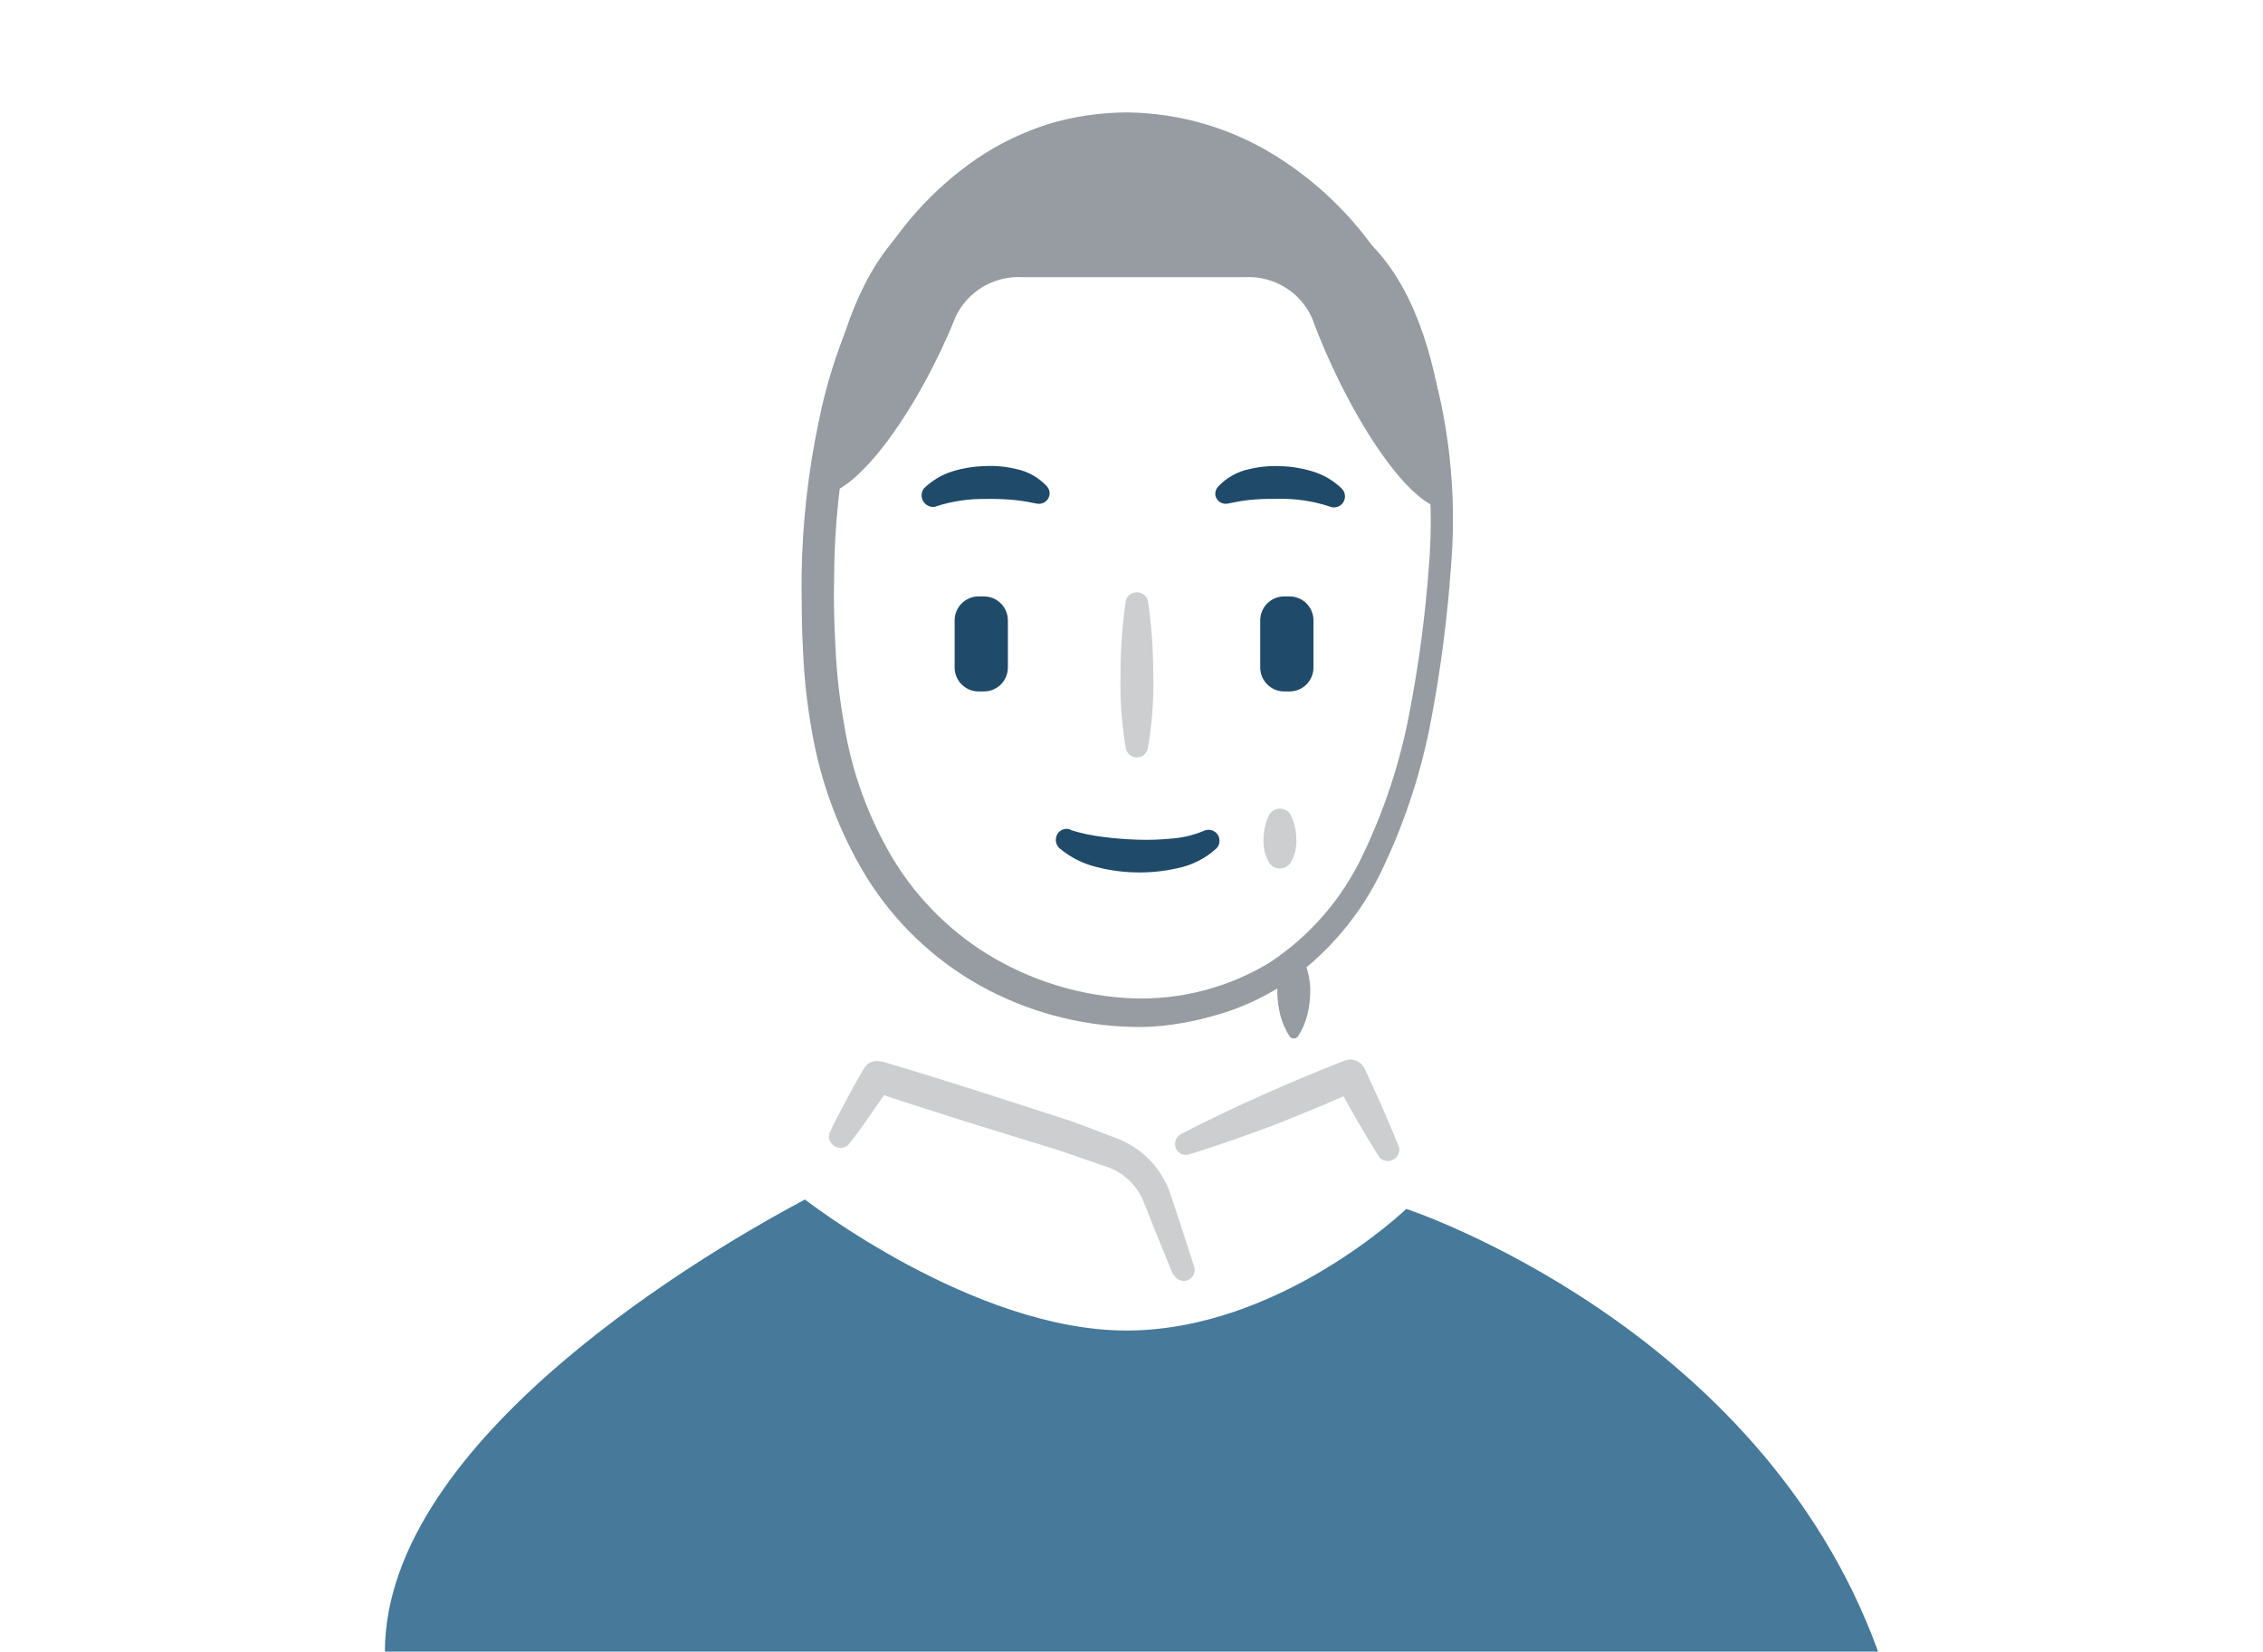
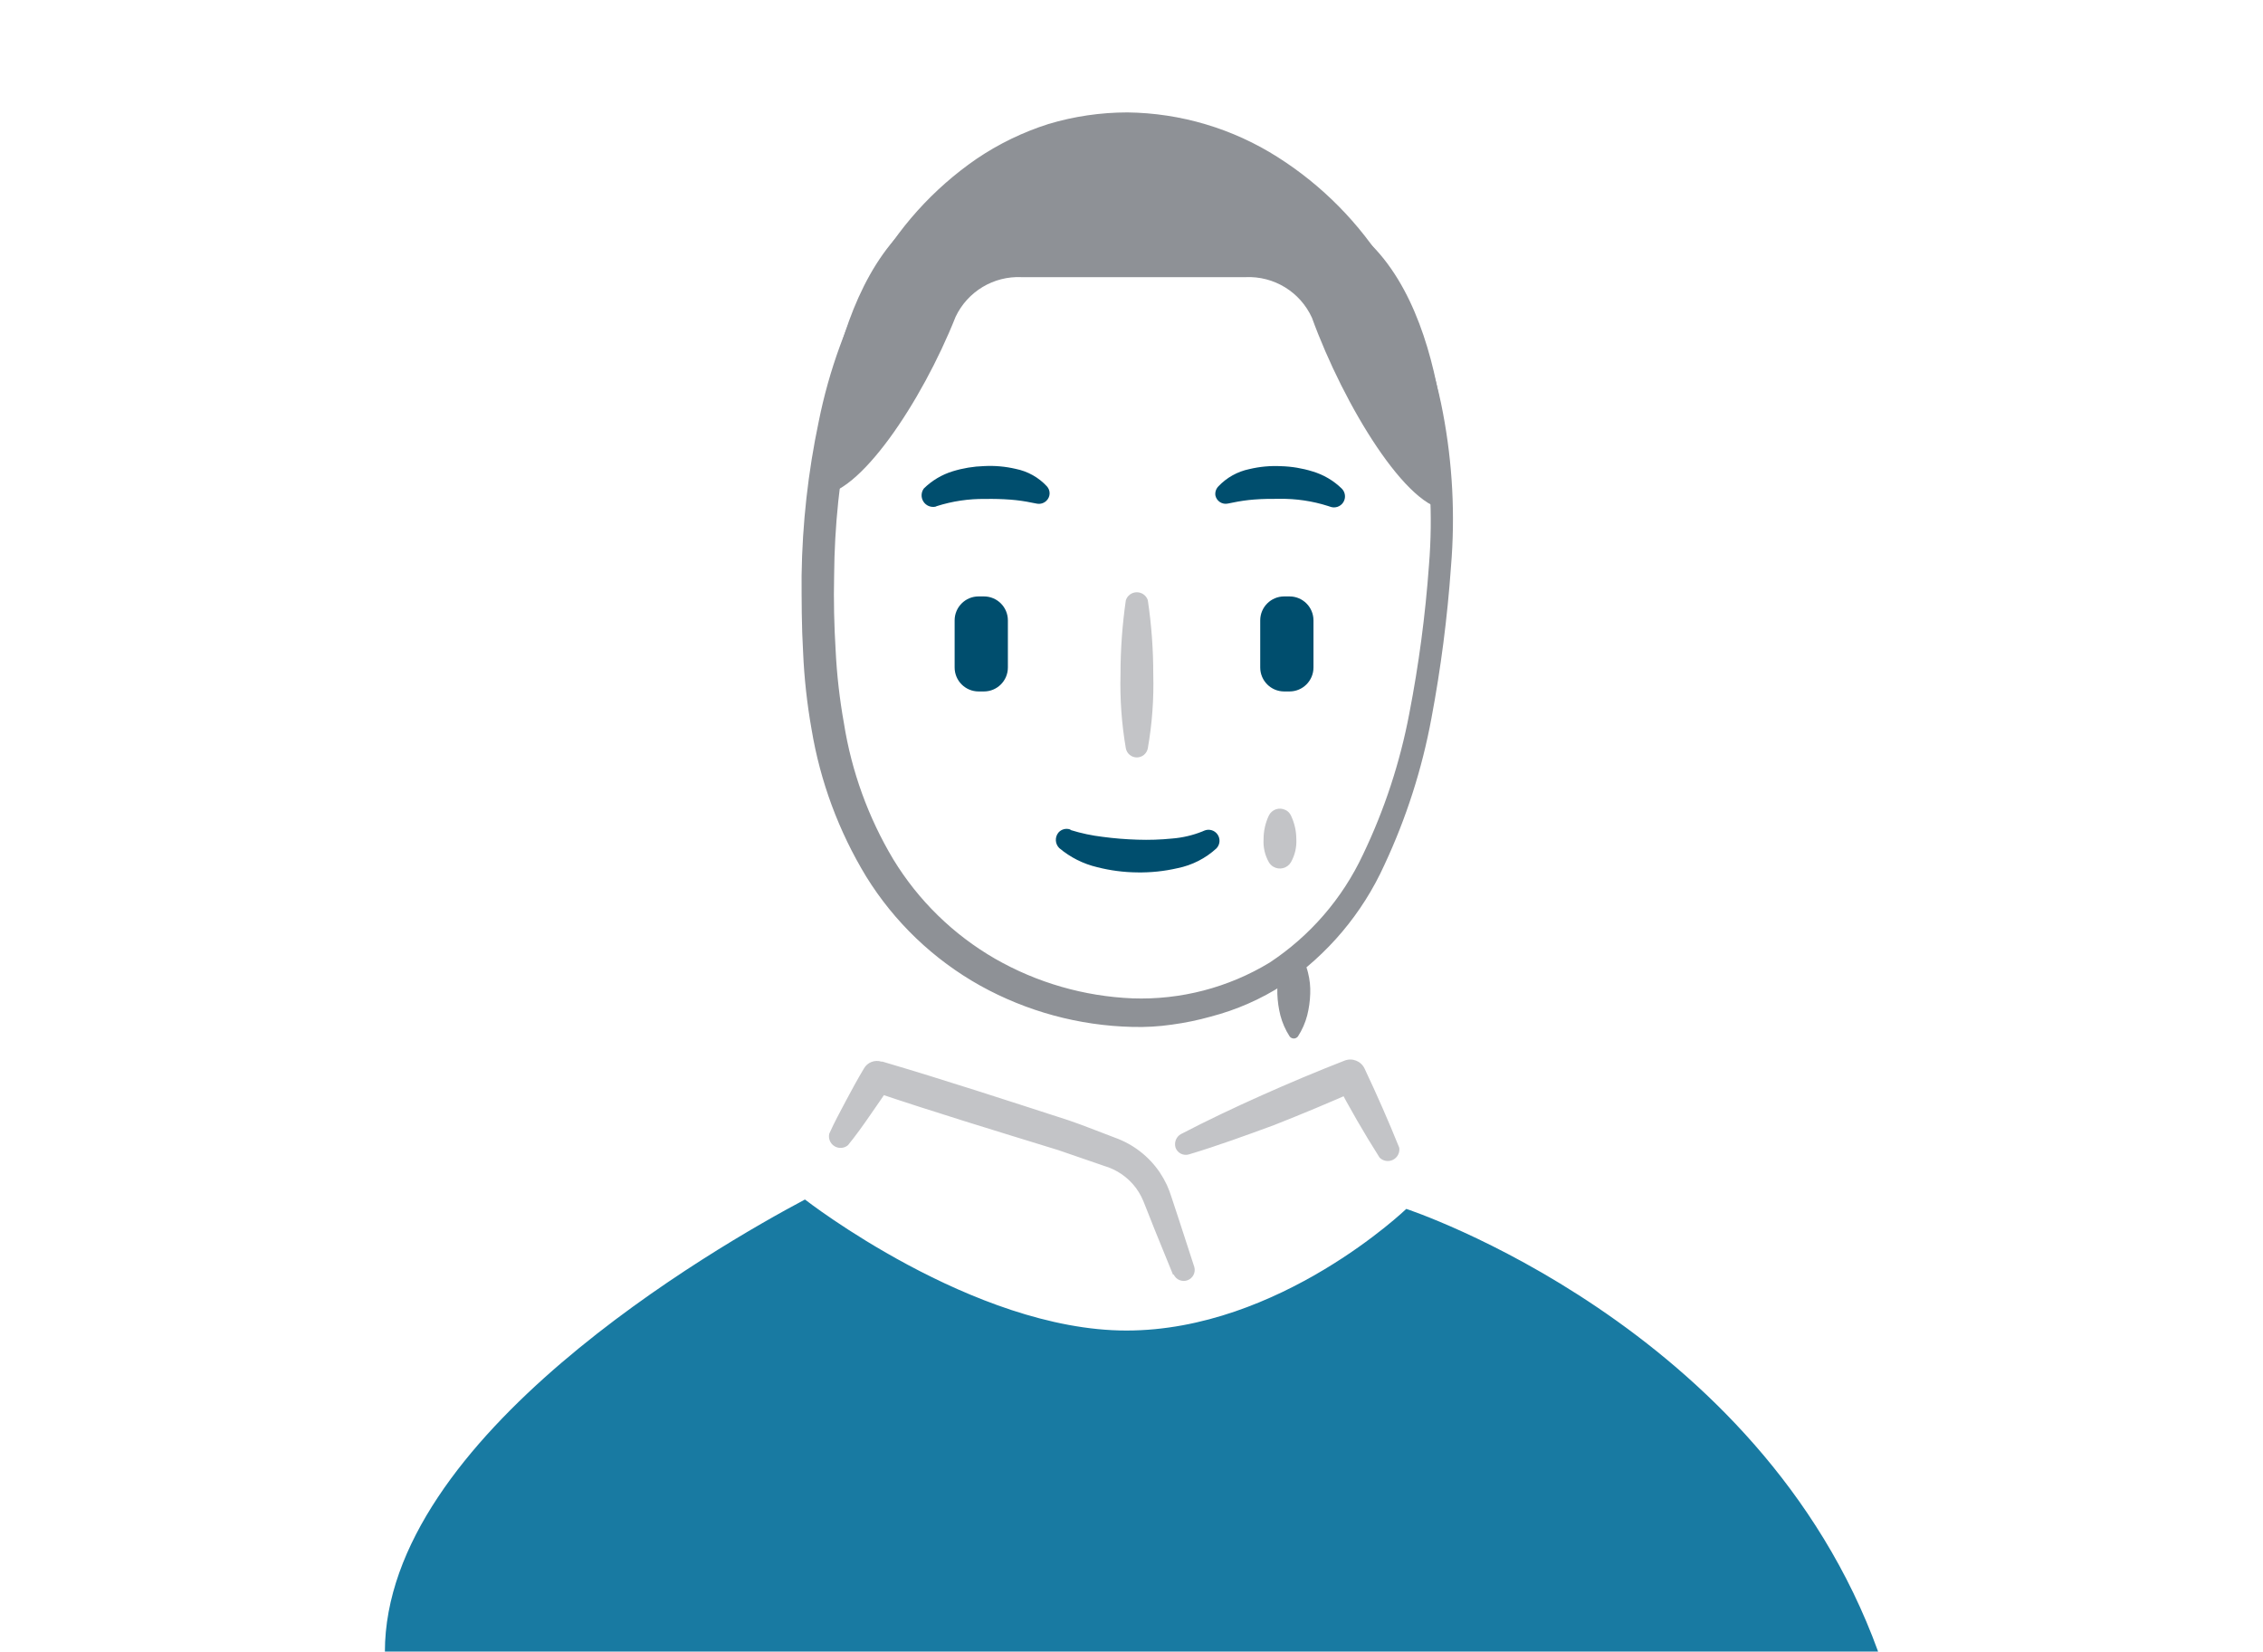
<svg xmlns="http://www.w3.org/2000/svg" viewBox="0 0 1600 1168">
-   <path d="m953.7 160a21.52 21.52 0 0 1 0 5.32c-12.36-29.87-49.68-70.79-162-70.79a187.43 187.43 0 0 0 -137.22 60.47 28.65 28.65 0 0 1 0-5.4c-75.62 50.7-75.48 200.47-75.48 200.47 28 .74 72.51-65.47 96.65-126.12a49.11 49.11 0 0 1 46.57-28h158.48a49.1 49.1 0 0 1 46.89 28.73c22.59 62.12 67.85 136.35 96.33 135.61 0 .01 5.4-149.84-70.22-200.29z" fill="#969ca1" />
-   <rect fill="#204a69" height="67.19" rx="16.94" width="37.65" x="674.95" y="421.68" />
-   <path d="m811.54 424.38a353.2 353.2 0 0 1 3.85 52.38 261.85 261.85 0 0 1 -3.85 52.3 7.91 7.91 0 0 1 -15.55 0 267.91 267.91 0 0 1 -3.76-52.3 364.34 364.34 0 0 1 3.77-52.38 8.18 8.18 0 0 1 15.55 0z" fill="#ccced0" />
-   <rect fill="#204a69" height="67.19" rx="16.94" width="37.65" x="891.01" y="421.68" />
-   <path d="m757.2 586.92a126.16 126.16 0 0 0 22.42 4.75 240.38 240.38 0 0 0 24.55 2 183.07 183.07 0 0 0 24.56-.81 72.77 72.77 0 0 0 21.36-5l1.31-.57a7.77 7.77 0 0 1 8.67 12.52 57.34 57.34 0 0 1 -27.5 14 117.28 117.28 0 0 1 -28.56 3 119 119 0 0 1 -28.24-3.69 64.6 64.6 0 0 1 -26.84-13.5 8.18 8.18 0 0 1 -.57-11 7.68 7.68 0 0 1 8.18-2.21zm104.18-243a41.73 41.73 0 0 1 22-12.27 79.18 79.18 0 0 1 22.34-2.05 82.64 82.64 0 0 1 22.18 3.68 49.79 49.79 0 0 1 20.71 12.12 7.78 7.78 0 0 1 -8.19 12.84l-1.47-.49a107.89 107.89 0 0 0 -34.21-5.07c-6.06 0-12.11 0-17.93.49a115.56 115.56 0 0 0 -15.38 2.21l-3.28.65a7.43 7.43 0 0 1 -8.83-5.72 7.61 7.61 0 0 1 2.06-6.38zm-131.52 11.55a117.13 117.13 0 0 0 -15.39-2.21q-8.94-.67-17.92-.49a108.17 108.17 0 0 0 -34.21 5.07l-1 .41a8.18 8.18 0 0 1 -8.18-12.85 50 50 0 0 1 20.46-12.19 84 84 0 0 1 22.26-3.68 79.58 79.58 0 0 1 22.34 2 40.91 40.91 0 0 1 21.93 12.28 7.27 7.27 0 0 1 -.37 10.29 1.8 1.8 0 0 1 -.2.19 7.62 7.62 0 0 1 -6.46 1.8z" fill="#204a69" />
-   <path d="m1025.88 400.65a931.8 931.8 0 0 1 -13.83 107.21 428.22 428.22 0 0 1 -33.23 103.61 203.83 203.83 0 0 1 -71.28 84.63 176.2 176.2 0 0 1 -51.54 22.67 200.34 200.34 0 0 1 -27.34 5.65 161.55 161.55 0 0 1 -28.15 1.63 233 233 0 0 1 -107.38-29.13 222.2 222.2 0 0 1 -80.77-77.26 292.63 292.63 0 0 1 -38.55-103.94 413 413 0 0 1 -6-54.67c-1.06-18.17-1.06-36.26-1.06-54.18a565.73 565.73 0 0 1 12.11-108.87 364.07 364.07 0 0 1 37.65-103.37 236.71 236.71 0 0 1 74.07-82.41 197.56 197.56 0 0 1 50.74-24.56 195.16 195.16 0 0 1 55.73-8.18 202.5 202.5 0 0 1 106.4 31.67 244.9 244.9 0 0 1 77.34 78.41 300.86 300.86 0 0 1 39.37 102.14 402.33 402.33 0 0 1 5.72 108.95zm-15.55-1.23a382 382 0 0 0 -5.89-104.51 285.21 285.21 0 0 0 -37.89-96.58 223.5 223.5 0 0 0 -72.43-72.33 185 185 0 0 0 -97.07-27.75 171.73 171.73 0 0 0 -49.92 8.19 177.21 177.21 0 0 0 -45.34 22.18 216.26 216.26 0 0 0 -66.7 76.44 354.41 354.41 0 0 0 -34.46 97.72 541.67 541.67 0 0 0 -10.88 104.1c-.41 17.59 0 35.19 1.06 52.79a404.16 404.16 0 0 0 5.89 51.8 269.57 269.57 0 0 0 34.87 96.09 203 203 0 0 0 72 70.3 213.3 213.3 0 0 0 97.15 28 175.15 175.15 0 0 0 96.82-25.21 186 186 0 0 0 66.12-76.44 404.88 404.88 0 0 0 32.74-99.68 882.77 882.77 0 0 0 13.93-105.11z" fill="#969ca1" />
-   <path d="m912.7 576.53a38.81 38.81 0 0 1 3.84 16.77 30 30 0 0 1 -3.84 16.37 9.08 9.08 0 0 1 -12.44 3.11 9.25 9.25 0 0 1 -3.11-3.11 29.25 29.25 0 0 1 -3.77-16.37 38.78 38.78 0 0 1 3.77-16.77 8.67 8.67 0 0 1 11.64-3.88h.06a8.22 8.22 0 0 1 3.85 3.88z" fill="#ccced0" />
-   <path d="m272.12 1168c0-152.23 234-286.45 297-319.92 0 0 118.92 92.64 227.28 92.64s197.89-86 197.89-86 249.7 81.84 333.59 313h-1055.76" fill="#46799a" />
-   <path d="m829.38 901.28-13-31.92-6.48-16.36a76.12 76.12 0 0 0 -3-7 45.16 45.16 0 0 0 -3.68-6 43.16 43.16 0 0 0 -22.67-15.72l-32.33-11.13c-43.78-13.5-87.65-26.76-130.94-41.41l12.65-4.74c-4.83 7.21-9.82 14.33-14.73 21.45s-10.07 14.4-15.71 21.28a8.19 8.19 0 0 1 -13.18-8.19c3.69-8.21 7.69-15.54 11.79-23.27s8.18-15.22 12.68-22.75a10.55 10.55 0 0 1 12.44-4.91h.78c44.11 13 87.82 27.33 131.6 41.49 10.89 3.68 21.69 8.18 32.74 12.28a64.53 64.53 0 0 1 31.67 24.55 71.1 71.1 0 0 1 5 8.84 78.48 78.48 0 0 1 3.36 8.92l5.4 16.37 10.64 32.73a7.78 7.78 0 0 1 -14.57 5.32zm5.4-99.36c18.83-9.82 38.06-18.91 57.29-27.5s38.88-16.86 58.6-24.55a11.14 11.14 0 0 1 14.08 5.56c8.67 18.34 16.86 36.91 24.55 56a8.18 8.18 0 0 1 -13.91 7q-16.33-25.77-30.53-52.79l14.49 5.32q-29.15 12.93-58.68 24.55c-19.65 7.21-39.29 14.41-59.91 20.63a7.71 7.71 0 0 1 -9.7-4.94v-.14a8.18 8.18 0 0 1 3.72-9.14z" fill="#ccced0" />
-   <path d="m917.69 672.86a38.82 38.82 0 0 1 7.12 14.89 51.55 51.55 0 0 1 1.55 14.9 72.49 72.49 0 0 1 -2.12 15.22 51.37 51.37 0 0 1 -6.55 14.89 3.66 3.66 0 0 1 -5.89 0 51.37 51.37 0 0 1 -6.55-14.89 72.92 72.92 0 0 1 -2.13-15 51.53 51.53 0 0 1 1.56-14.87 38.65 38.65 0 0 1 7.12-14.9 3.69 3.69 0 0 1 5.17-.63l.06.06z" fill="#969ca1" />
+   <path d="m953.7 160a21.52 21.52 0 0 1 0 5.32c-12.36-29.87-49.68-70.79-162-70.79a187.43 187.43 0 0 0 -137.22 60.47 28.65 28.65 0 0 1 0-5.4c-75.62 50.7-75.48 200.47-75.48 200.47 28 .74 72.51-65.47 96.65-126.12a49.11 49.11 0 0 1 46.57-28h158.48a49.1 49.1 0 0 1 46.89 28.73c22.59 62.12 67.85 136.35 96.33 135.61 0 .01 5.4-149.84-70.22-200.29z" fill="#8e9196" />
+   <rect fill="#004e6e" height="67.19" rx="16.94" width="37.65" x="674.95" y="421.68" />
+   <path d="m811.54 424.38a353.2 353.2 0 0 1 3.85 52.38 261.85 261.85 0 0 1 -3.85 52.3 7.91 7.91 0 0 1 -15.55 0 267.91 267.91 0 0 1 -3.76-52.3 364.34 364.34 0 0 1 3.77-52.38 8.18 8.18 0 0 1 15.55 0z" fill="#c3c4c7" />
+   <rect fill="#004e6e" height="67.19" rx="16.94" width="37.65" x="891.01" y="421.68" />
+   <path d="m757.2 586.92a126.16 126.16 0 0 0 22.42 4.75 240.38 240.38 0 0 0 24.55 2 183.07 183.07 0 0 0 24.56-.81 72.77 72.77 0 0 0 21.36-5l1.31-.57a7.77 7.77 0 0 1 8.67 12.52 57.34 57.34 0 0 1 -27.5 14 117.28 117.28 0 0 1 -28.56 3 119 119 0 0 1 -28.24-3.69 64.6 64.6 0 0 1 -26.84-13.5 8.18 8.18 0 0 1 -.57-11 7.68 7.68 0 0 1 8.18-2.21zm104.18-243a41.73 41.73 0 0 1 22-12.27 79.18 79.18 0 0 1 22.34-2.05 82.64 82.64 0 0 1 22.18 3.68 49.79 49.79 0 0 1 20.71 12.12 7.78 7.78 0 0 1 -8.19 12.84l-1.47-.49a107.89 107.89 0 0 0 -34.21-5.07c-6.06 0-12.11 0-17.93.49a115.56 115.56 0 0 0 -15.38 2.21l-3.28.65a7.43 7.43 0 0 1 -8.83-5.72 7.61 7.61 0 0 1 2.06-6.38zm-131.52 11.55a117.13 117.13 0 0 0 -15.39-2.21q-8.94-.67-17.92-.49a108.17 108.17 0 0 0 -34.21 5.07l-1 .41a8.18 8.18 0 0 1 -8.18-12.85 50 50 0 0 1 20.46-12.19 84 84 0 0 1 22.26-3.68 79.58 79.58 0 0 1 22.34 2 40.91 40.91 0 0 1 21.93 12.28 7.27 7.27 0 0 1 -.37 10.29 1.8 1.8 0 0 1 -.2.19 7.62 7.62 0 0 1 -6.46 1.8z" fill="#004e6e" />
+   <path d="m1025.88 400.65a931.8 931.8 0 0 1 -13.83 107.21 428.22 428.22 0 0 1 -33.23 103.61 203.83 203.83 0 0 1 -71.28 84.63 176.2 176.2 0 0 1 -51.54 22.67 200.34 200.34 0 0 1 -27.34 5.65 161.55 161.55 0 0 1 -28.15 1.63 233 233 0 0 1 -107.38-29.13 222.2 222.2 0 0 1 -80.77-77.26 292.63 292.63 0 0 1 -38.55-103.94 413 413 0 0 1 -6-54.67c-1.06-18.17-1.06-36.26-1.06-54.18a565.73 565.73 0 0 1 12.11-108.87 364.07 364.07 0 0 1 37.65-103.37 236.71 236.71 0 0 1 74.07-82.41 197.56 197.56 0 0 1 50.74-24.56 195.16 195.16 0 0 1 55.73-8.18 202.5 202.5 0 0 1 106.4 31.67 244.9 244.9 0 0 1 77.34 78.41 300.86 300.86 0 0 1 39.37 102.14 402.33 402.33 0 0 1 5.72 108.95zm-15.55-1.23a382 382 0 0 0 -5.89-104.51 285.21 285.21 0 0 0 -37.89-96.58 223.5 223.5 0 0 0 -72.43-72.33 185 185 0 0 0 -97.07-27.75 171.73 171.73 0 0 0 -49.92 8.19 177.21 177.21 0 0 0 -45.34 22.18 216.26 216.26 0 0 0 -66.7 76.44 354.41 354.41 0 0 0 -34.46 97.72 541.67 541.67 0 0 0 -10.88 104.1c-.41 17.59 0 35.19 1.06 52.79a404.16 404.16 0 0 0 5.89 51.8 269.57 269.57 0 0 0 34.87 96.09 203 203 0 0 0 72 70.3 213.3 213.3 0 0 0 97.15 28 175.15 175.15 0 0 0 96.82-25.21 186 186 0 0 0 66.12-76.44 404.88 404.88 0 0 0 32.74-99.68 882.77 882.77 0 0 0 13.93-105.11z" fill="#8e9196" />
+   <path d="m912.7 576.53a38.81 38.81 0 0 1 3.84 16.77 30 30 0 0 1 -3.84 16.37 9.08 9.08 0 0 1 -12.44 3.11 9.25 9.25 0 0 1 -3.11-3.11 29.25 29.25 0 0 1 -3.77-16.37 38.78 38.78 0 0 1 3.77-16.77 8.67 8.67 0 0 1 11.64-3.88h.06a8.22 8.22 0 0 1 3.85 3.88z" fill="#c3c4c7" />
+   <path d="m272.12 1168c0-152.23 234-286.45 297-319.92 0 0 118.92 92.64 227.28 92.64s197.89-86 197.89-86 249.7 81.84 333.59 313h-1055.76" fill="#187aa2" />
+   <path d="m829.38 901.28-13-31.92-6.48-16.36a76.12 76.12 0 0 0 -3-7 45.16 45.16 0 0 0 -3.68-6 43.16 43.16 0 0 0 -22.67-15.72l-32.33-11.13c-43.78-13.5-87.65-26.76-130.94-41.41l12.65-4.74c-4.83 7.21-9.82 14.33-14.73 21.45s-10.07 14.4-15.71 21.28a8.19 8.19 0 0 1 -13.18-8.19c3.69-8.21 7.69-15.54 11.79-23.27s8.18-15.22 12.68-22.75a10.55 10.55 0 0 1 12.44-4.91h.78c44.11 13 87.82 27.33 131.6 41.49 10.89 3.68 21.69 8.18 32.74 12.28a64.53 64.53 0 0 1 31.67 24.55 71.1 71.1 0 0 1 5 8.84 78.48 78.48 0 0 1 3.36 8.92l5.4 16.37 10.64 32.73a7.78 7.78 0 0 1 -14.57 5.32zm5.4-99.36c18.83-9.82 38.06-18.91 57.29-27.5s38.88-16.86 58.6-24.55a11.14 11.14 0 0 1 14.08 5.56c8.67 18.34 16.86 36.91 24.55 56a8.18 8.18 0 0 1 -13.91 7q-16.33-25.77-30.53-52.79l14.49 5.32q-29.15 12.93-58.68 24.55c-19.65 7.21-39.29 14.41-59.91 20.63a7.71 7.71 0 0 1 -9.7-4.94v-.14a8.18 8.18 0 0 1 3.72-9.14z" fill="#c3c4c7" />
+   <path d="m917.69 672.86a38.82 38.82 0 0 1 7.12 14.89 51.55 51.55 0 0 1 1.55 14.9 72.49 72.49 0 0 1 -2.12 15.22 51.37 51.37 0 0 1 -6.55 14.89 3.66 3.66 0 0 1 -5.89 0 51.37 51.37 0 0 1 -6.55-14.89 72.92 72.92 0 0 1 -2.13-15 51.53 51.53 0 0 1 1.56-14.87 38.65 38.65 0 0 1 7.12-14.9 3.69 3.69 0 0 1 5.17-.63l.06.06z" fill="#8e9196" />
  <path d="m0 0h1600v1168h-1600z" fill="none" />
</svg>
